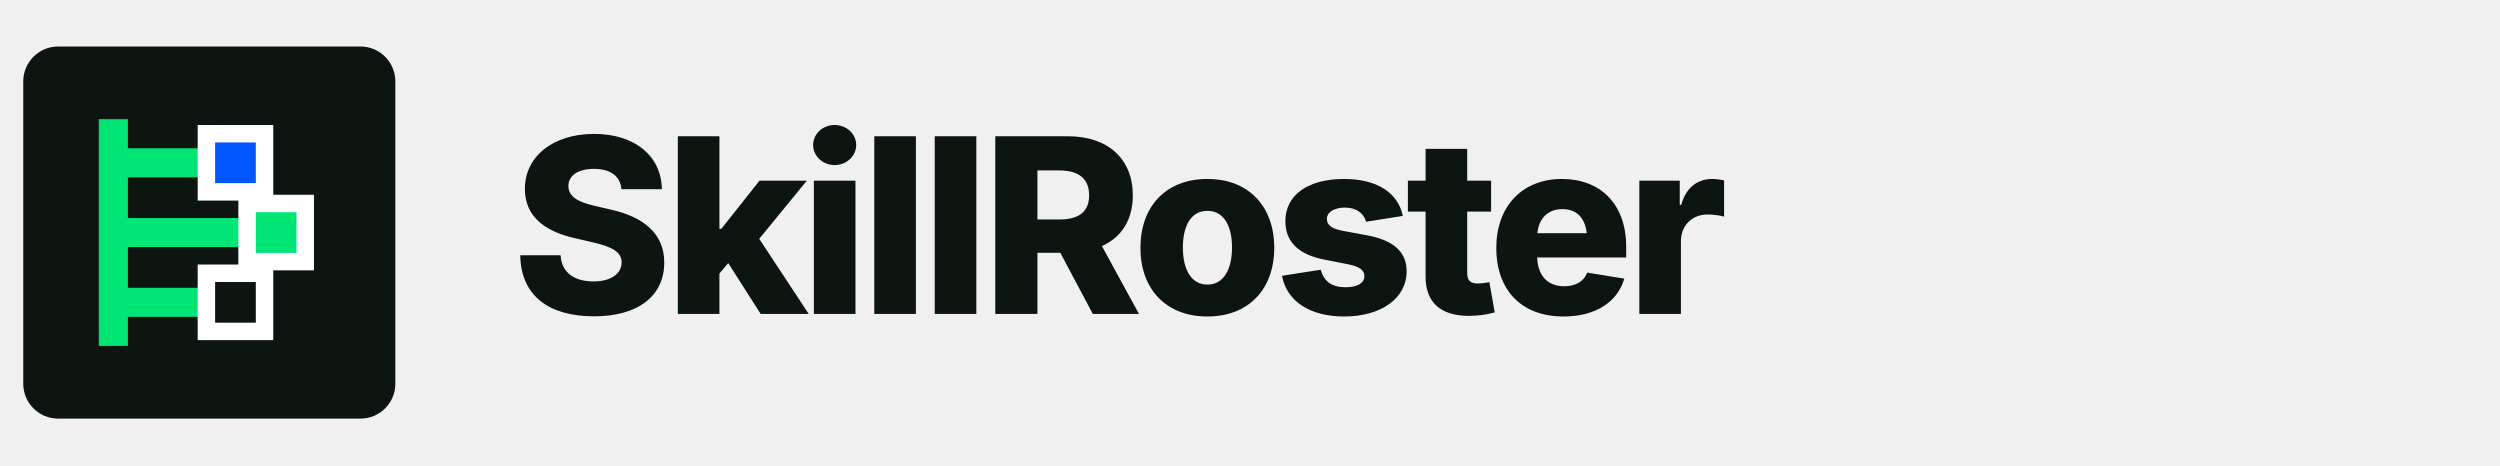
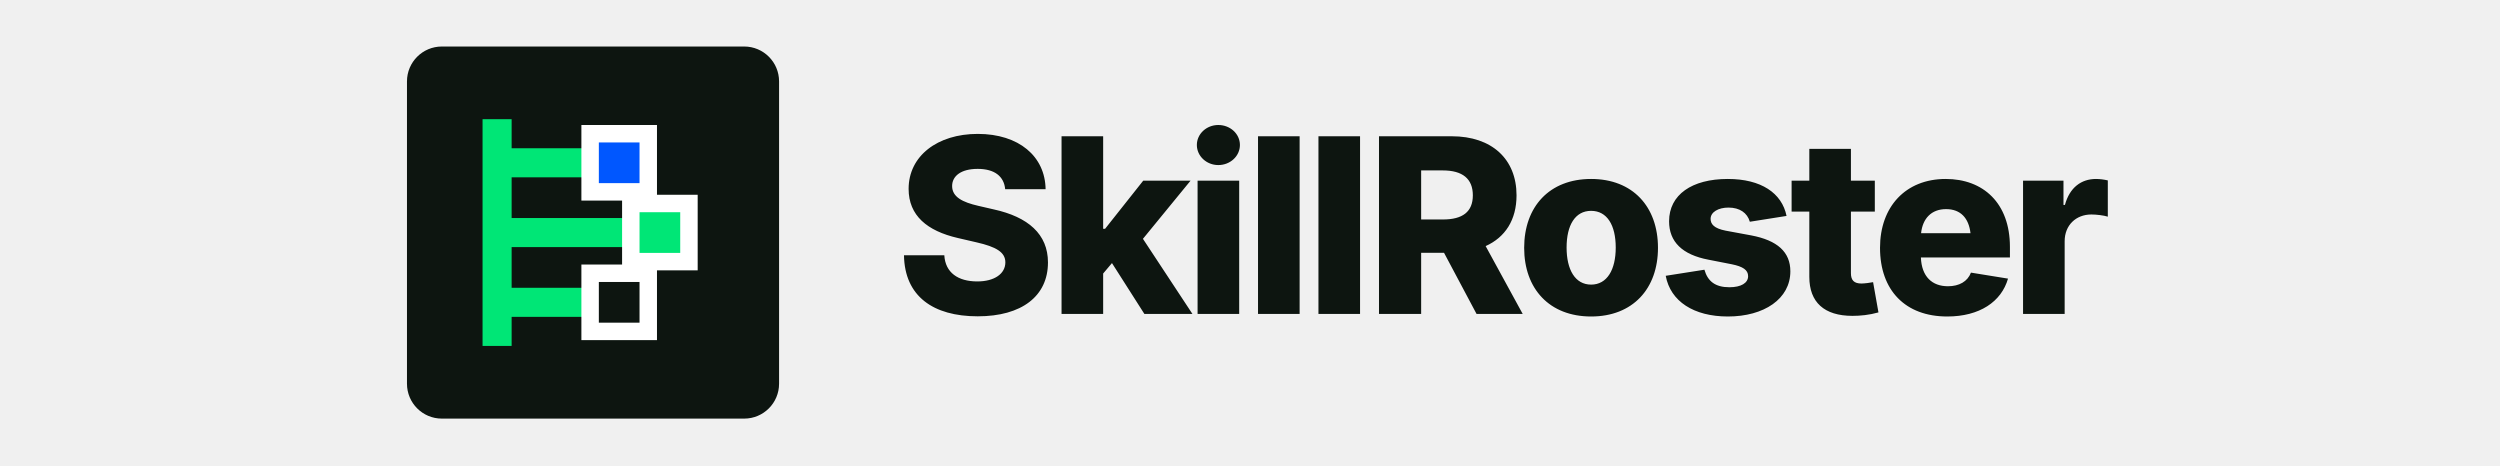
<svg xmlns="http://www.w3.org/2000/svg" viewBox="0 0 430 80" role="img" aria-labelledby="title desc">
  <style>
    @media (prefers-color-scheme: dark) { .word { fill: #FFFFFF; } }
  </style>
-   <rect x="4" y="8" width="64" height="64" rx="6" fill="#0D1510" />
-   <g transform="translate(-2.5 0)">
+   <rect x="70" y="8" width="64" height="64" rx="6" fill="#0D1510" />
+   <g transform="translate(63.5 0)">
    <path d="M22 23v34M22 28h15M22 40h22M22 52h15" fill="none" stroke="#00E676" stroke-width="5" stroke-linecap="square" />
    <rect x="38" y="23" width="10" height="10" fill="#0057FF" stroke="#FFFFFF" stroke-width="3" />
    <rect x="45" y="35" width="10" height="10" fill="#00E676" stroke="#FFFFFF" stroke-width="3" />
    <rect x="38" y="47" width="10" height="10" fill="#0D1510" stroke="#FFFFFF" stroke-width="3" />
  </g>
-   <text class="word" x="88" y="54" fill="#0D1510" font-family="Pretendard, Inter, Arial, sans-serif" font-size="42" font-weight="800" letter-spacing="-1.5">SkillRoster</text>
+   <text class="word" x="154" y="54" fill="#0D1510" font-family="Pretendard, Inter, Arial, sans-serif" font-size="42" font-weight="800" letter-spacing="-1.5">SkillRoster</text>
</svg>
